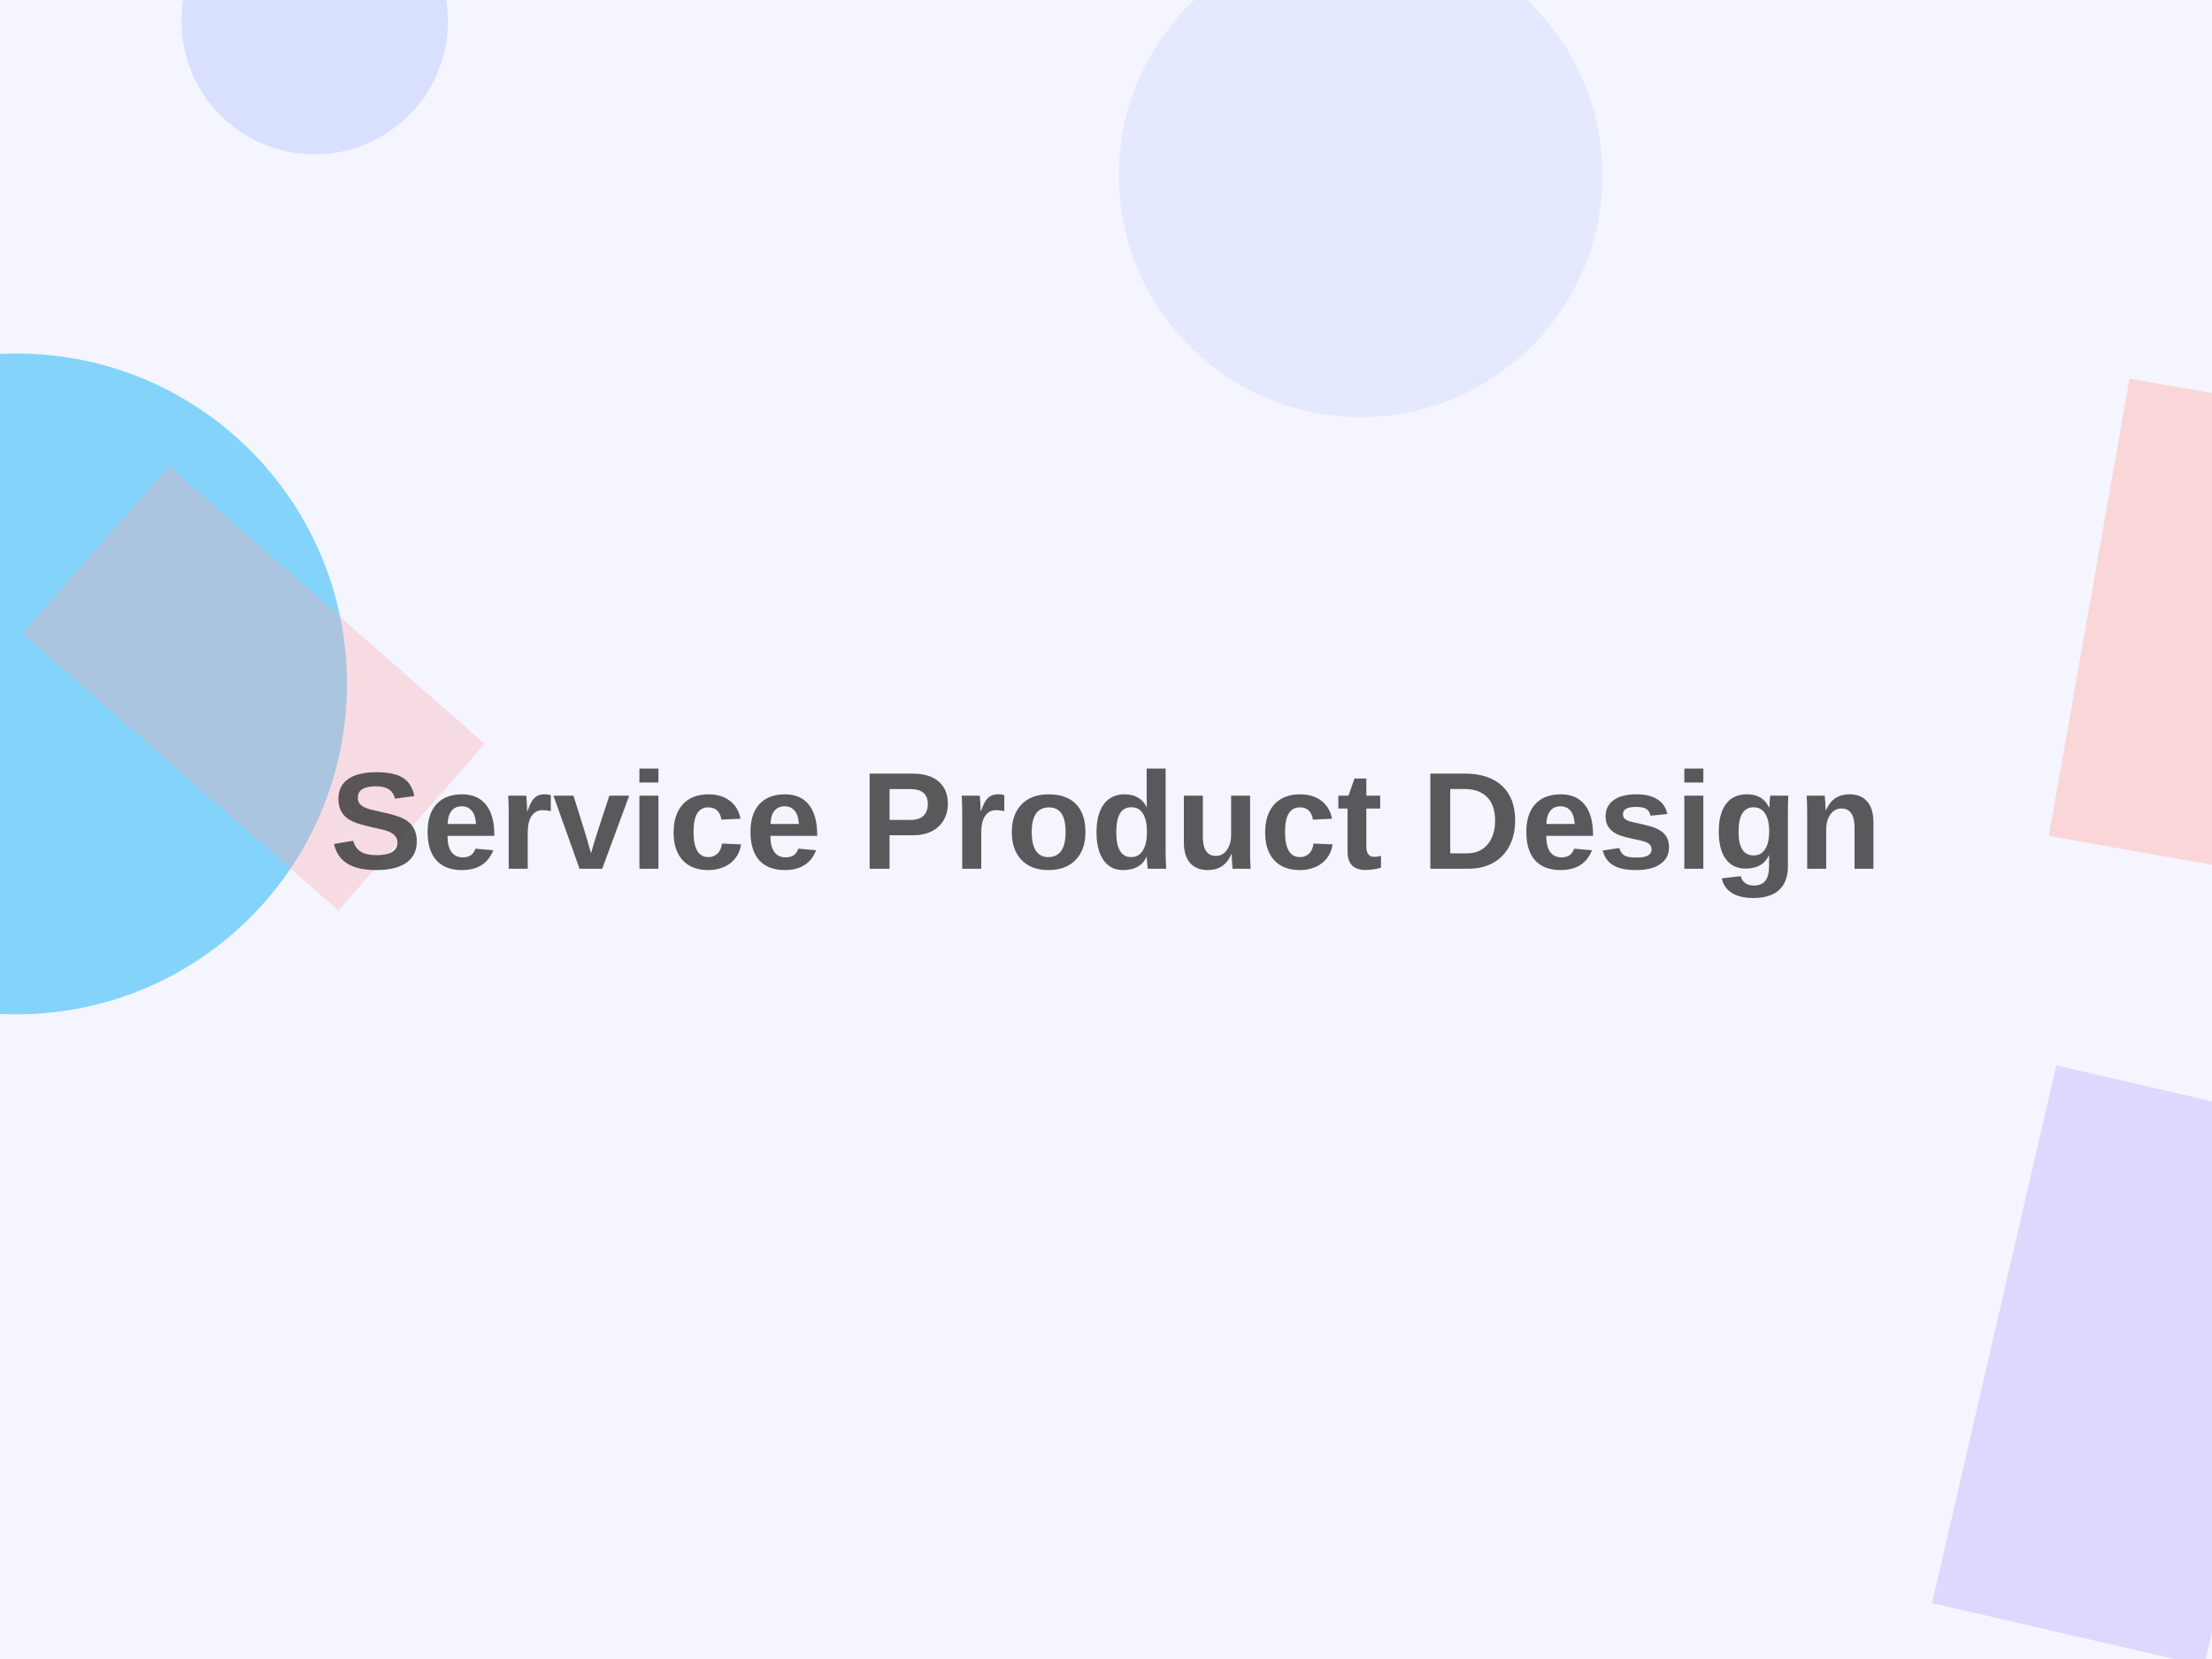
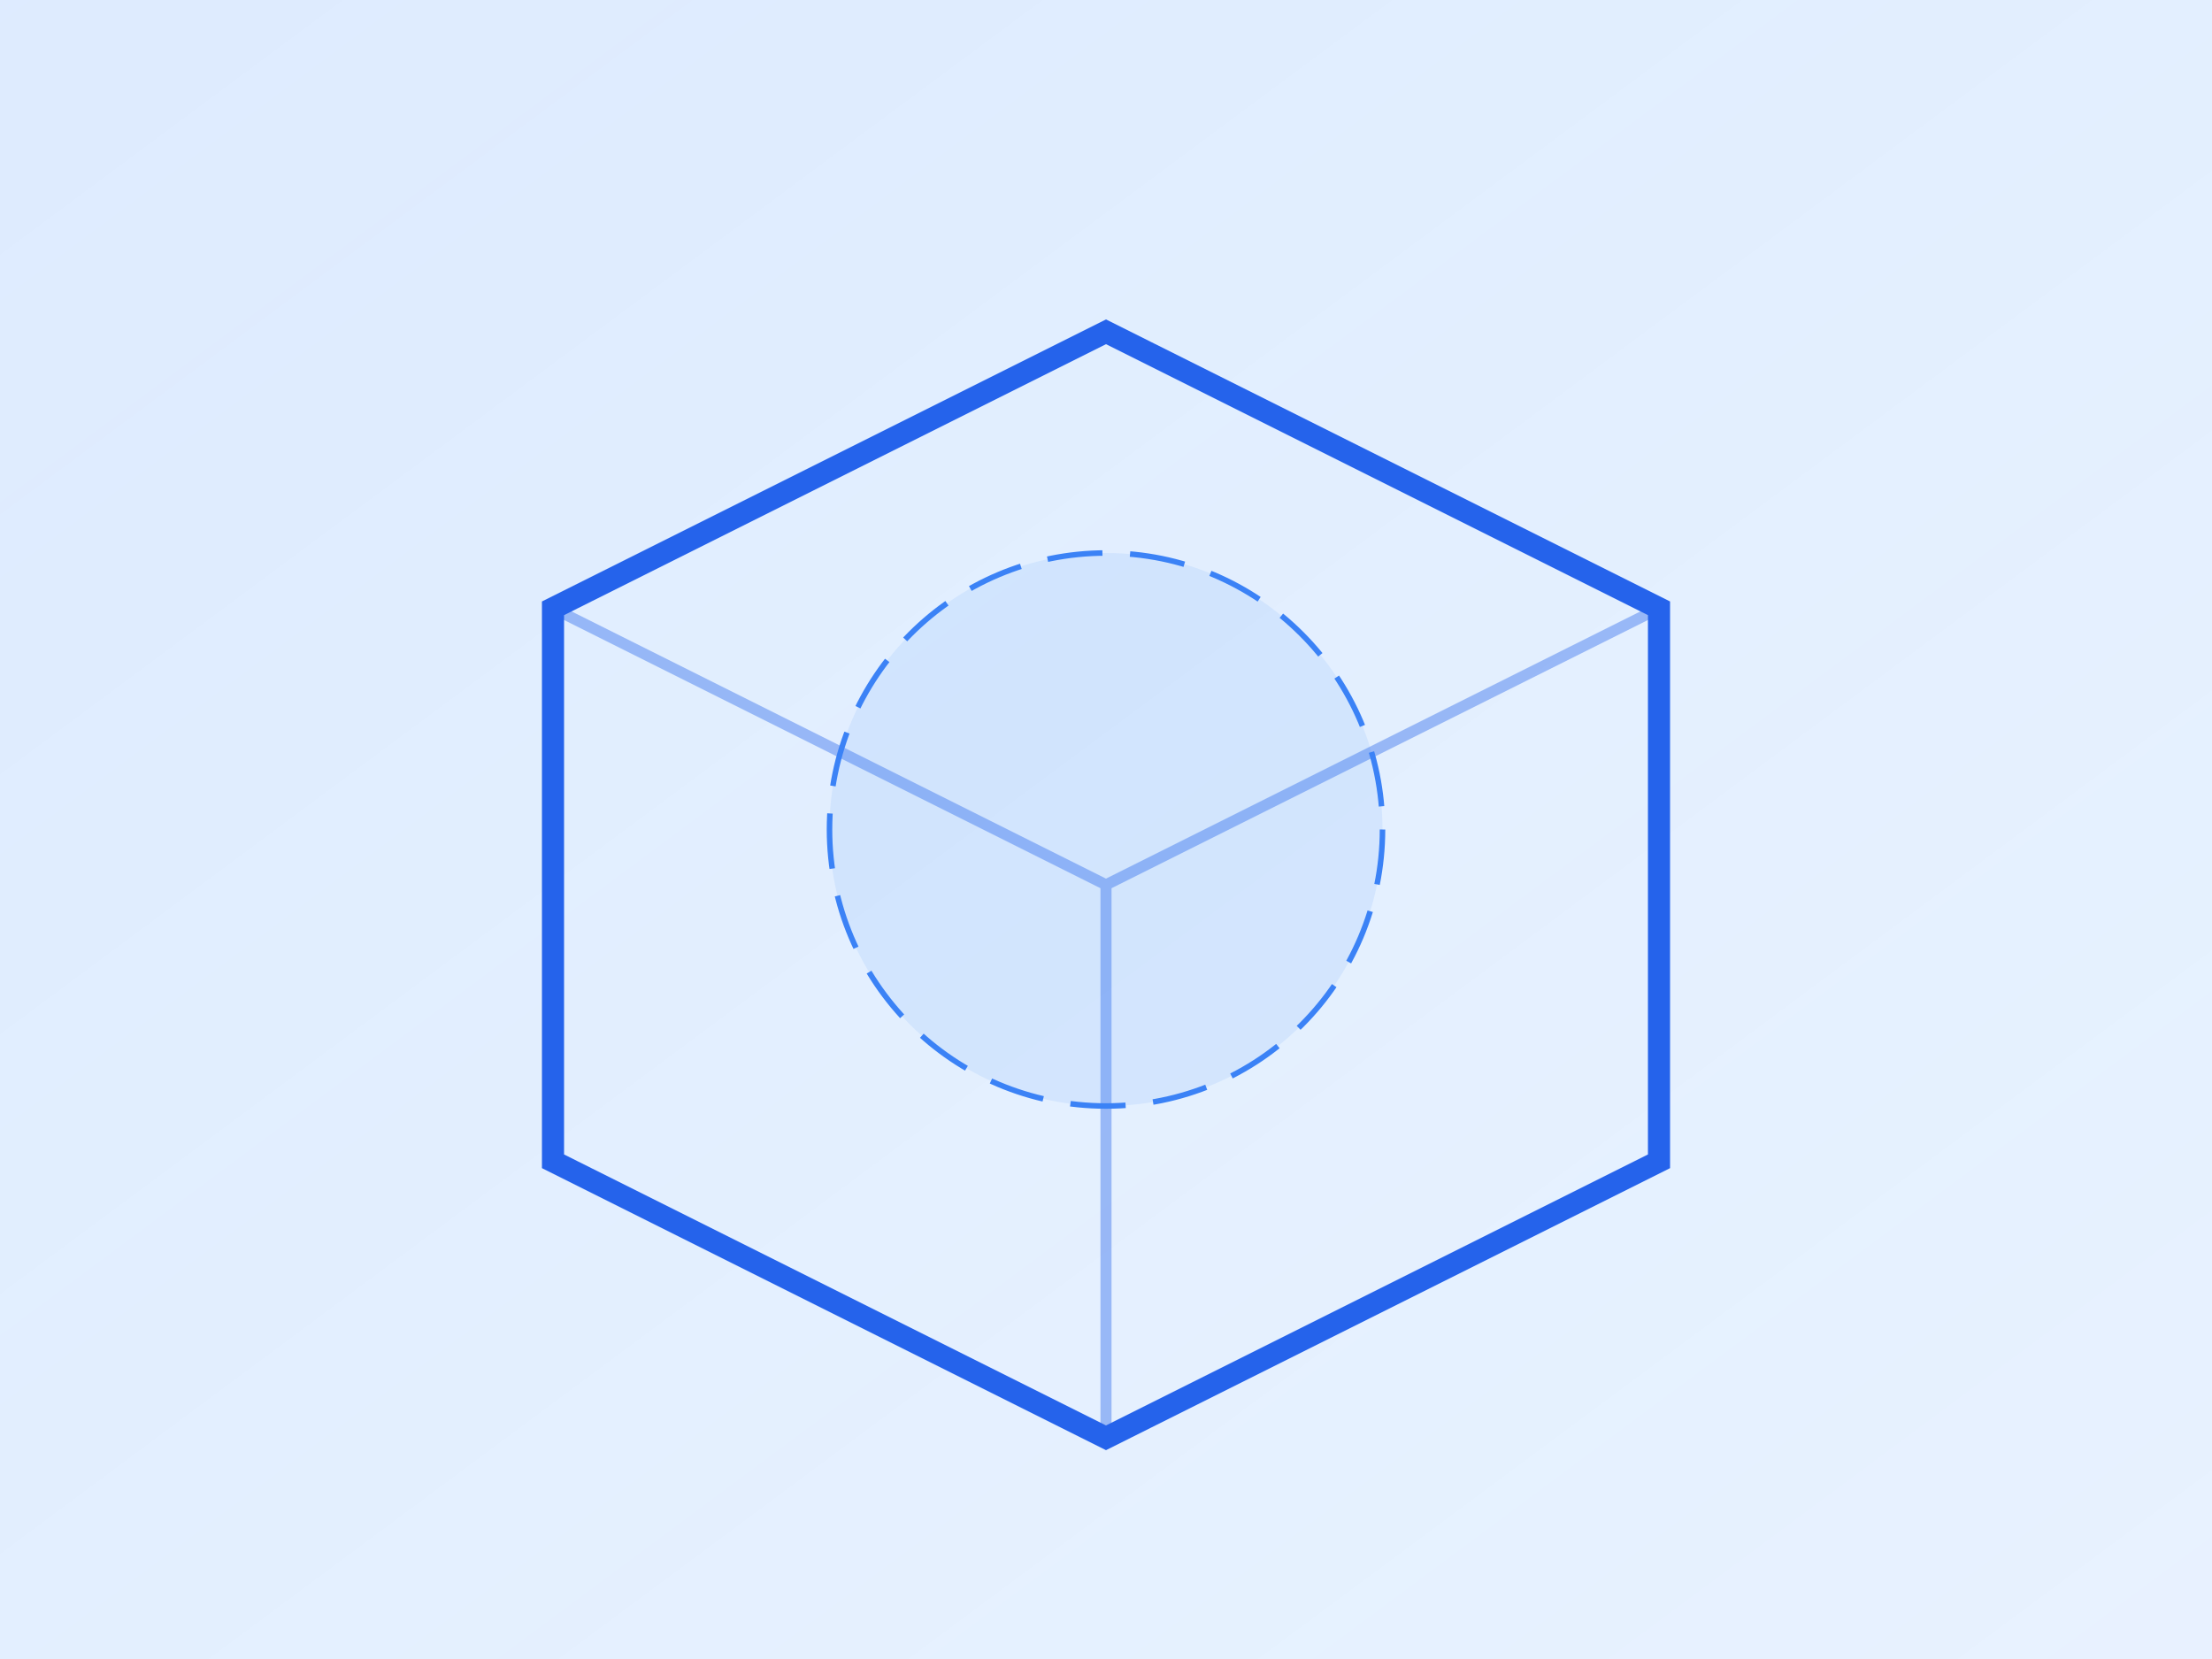
- <svg xmlns="http://www.w3.org/2000/svg" width="800" height="600">
-   <rect width="100%" height="100%" fill="#F8F6FF" />
-   <rect width="100%" height="100%" fill="#BAE6FD" fill-opacity="0.05" />
-   <circle cx="492.094" cy="63.424" r="87.429" fill="#C7D2FE" fill-opacity="0.361" />
-   <circle cx="5.992" cy="247.346" r="119.491" fill="#38BDF8" fill-opacity="0.595" />
-   <rect x="754.336" y="149.747" width="162.534" height="168.014" fill="#FECACA" fill-opacity="0.72" transform="rotate(190.0084, 835.6029, 233.7534)" />
-   <rect x="51.583" y="172.987" width="80.249" height="152.062" fill="#FCA5A5" fill-opacity="0.327" transform="rotate(131.2806, 91.70697, 249.0181)" />
-   <circle cx="113.826" cy="7.631" r="48.182" fill="#C7D2FE" fill-opacity="0.6" />
-   <rect x="670.654" y="443.412" width="199.545" height="101.008" fill="#C4B5FD" fill-opacity="0.467" transform="rotate(103.0097, 770.4269, 493.9164)" />
-   <text x="50%" y="50%" dominant-baseline="middle" text-anchor="middle" font-family="Arial, sans-serif" font-weight="bold" font-size="50" fill="#333" fill-opacity="0.8">Service Product Design</text>
+ <svg xmlns="http://www.w3.org/2000/svg" width="800" height="600" viewBox="0 0 800 600">
+   <rect width="800" height="600" fill="#EFF6FF" />
+   <defs>
+     <linearGradient id="grad-prod" x1="0%" y1="0%" x2="100%" y2="100%">
+       <stop offset="0%" style="stop-color:#3B82F6;stop-opacity:0.1" />
+       <stop offset="100%" style="stop-color:#60A5FA;stop-opacity:0.05" />
+     </linearGradient>
+   </defs>
+   <rect width="800" height="600" fill="url(#grad-prod)" />
+   <path d="M400 120 L200 220 L200 420 L400 520 L600 420 L600 220 Z" fill="none" stroke="#2563EB" stroke-width="8" />
+   <path d="M200 220 L400 320 L600 220 M400 320 L400 520" fill="none" stroke="#2563EB" stroke-width="4" opacity="0.4" />
+   <circle cx="400" cy="300" r="100" fill="#3B82F6" fill-opacity="0.1" stroke="#3B82F6" stroke-width="2" stroke-dasharray="20 10" />
</svg>
